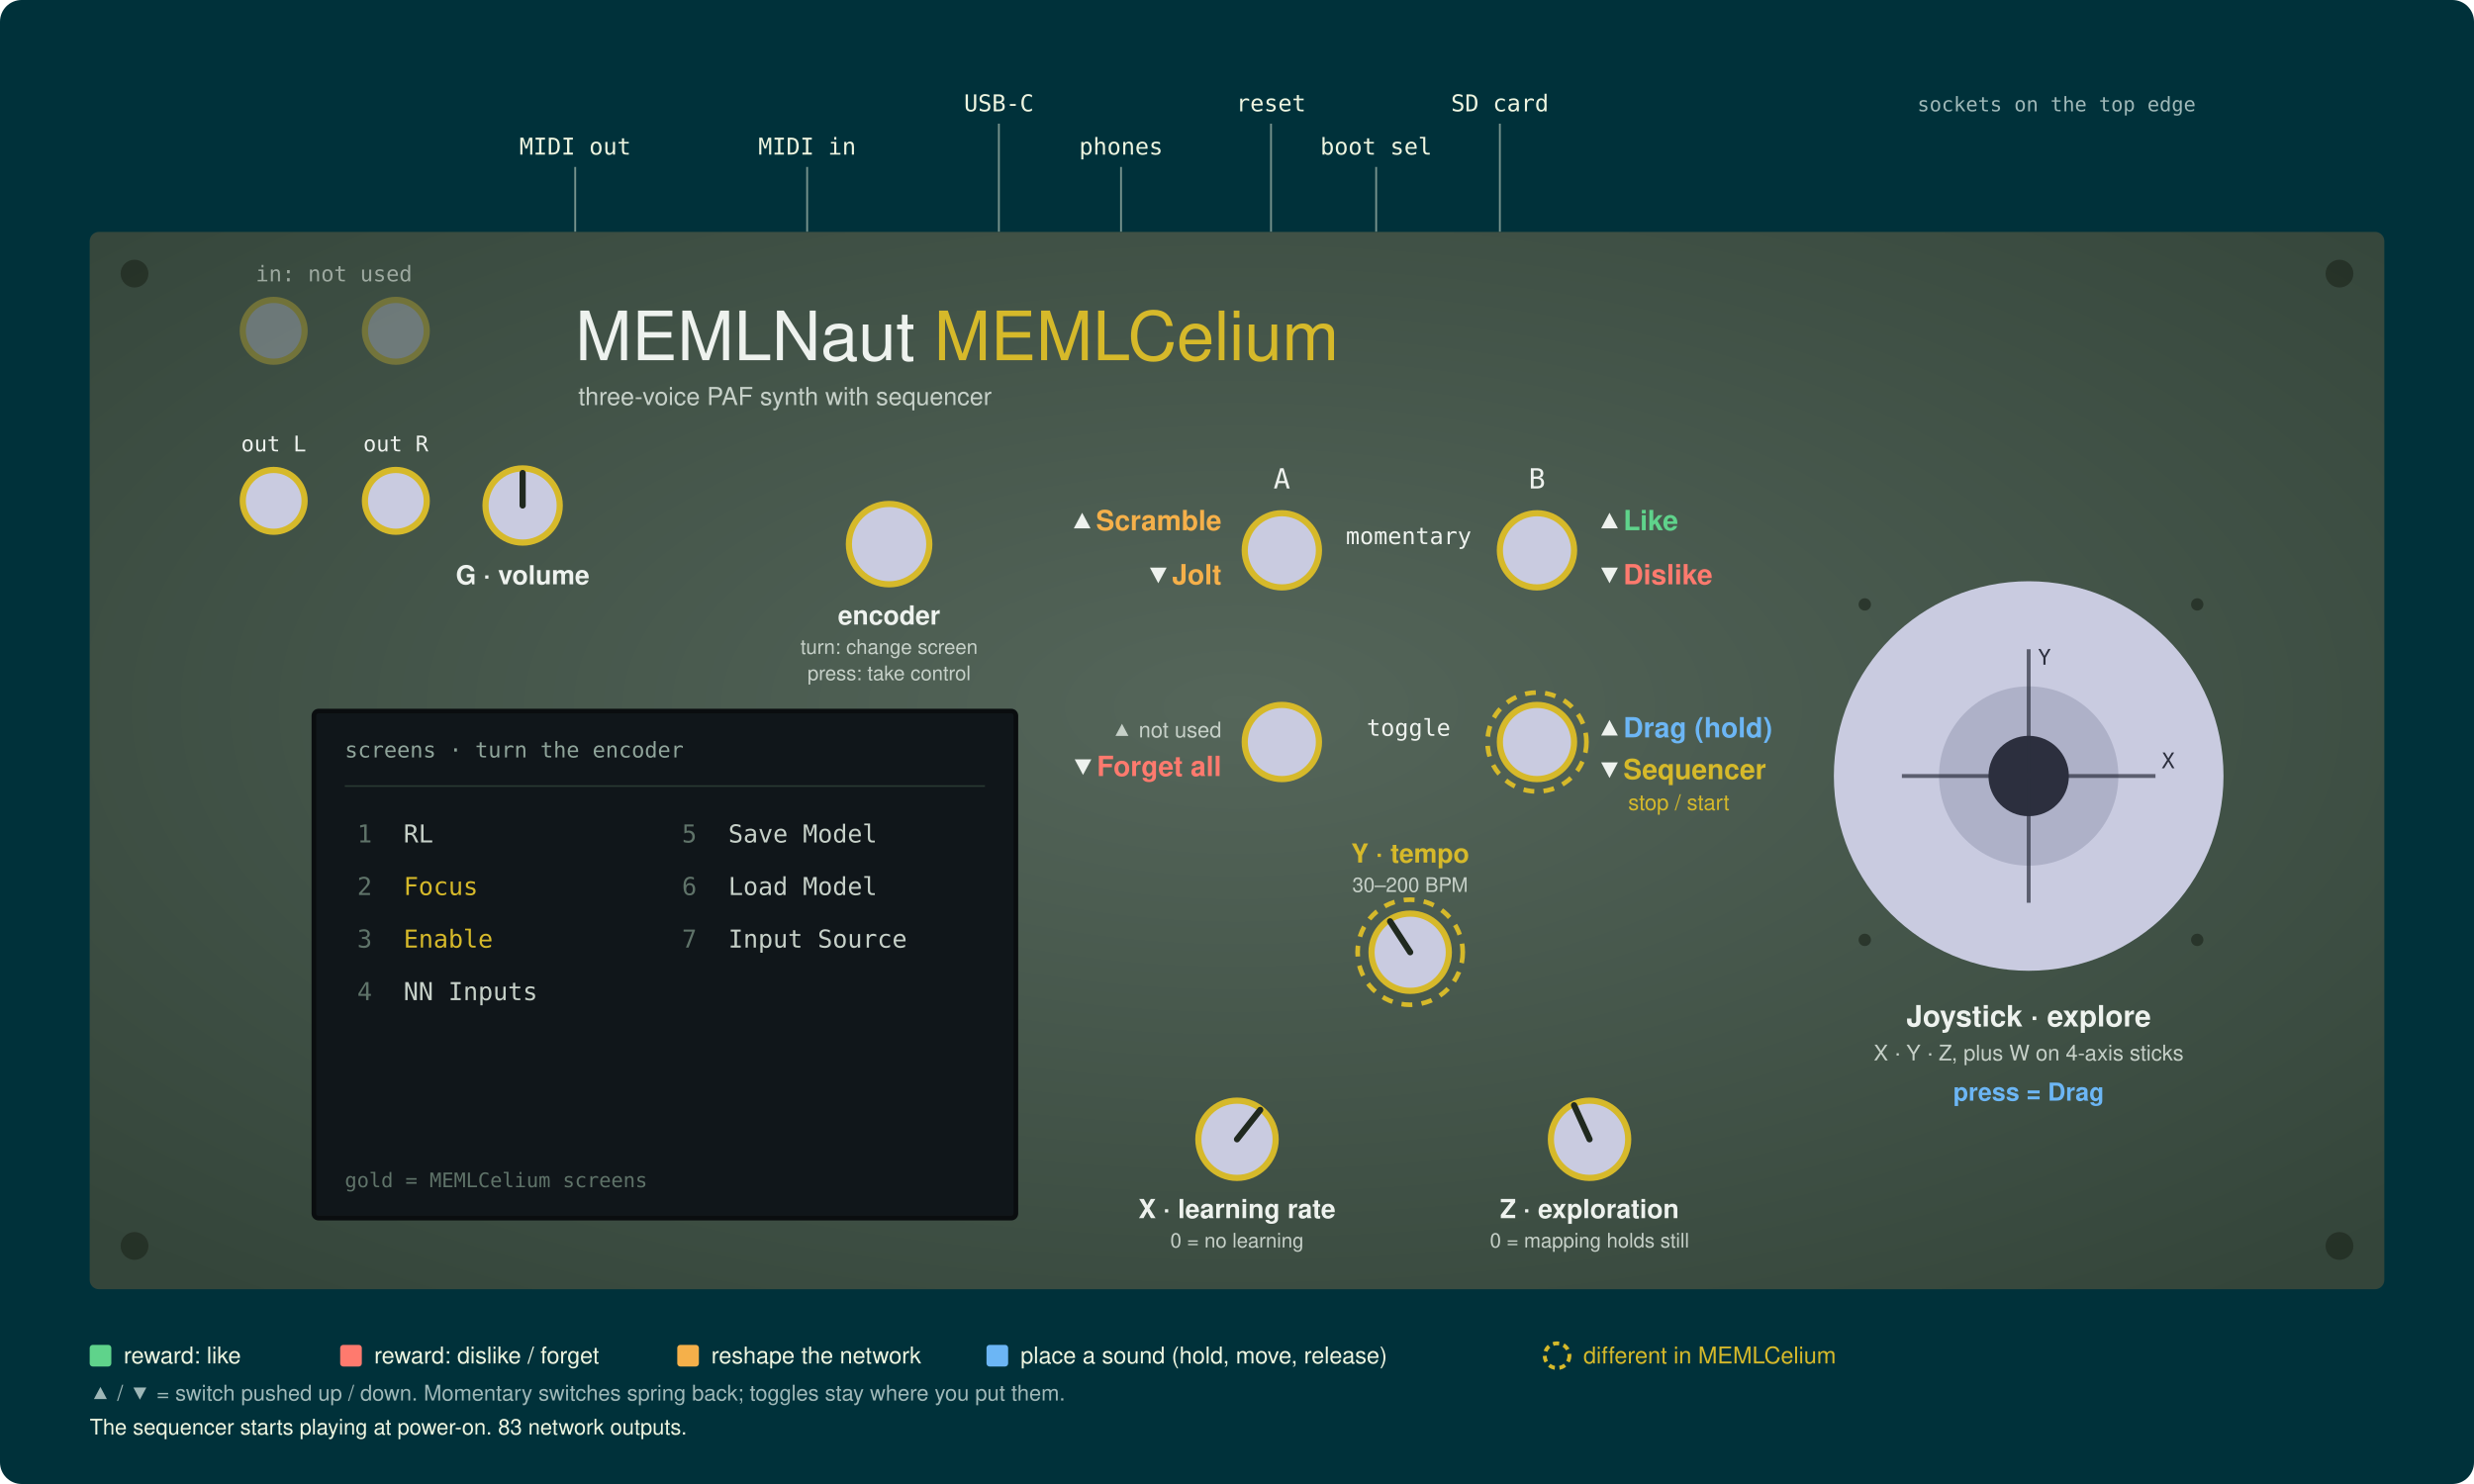
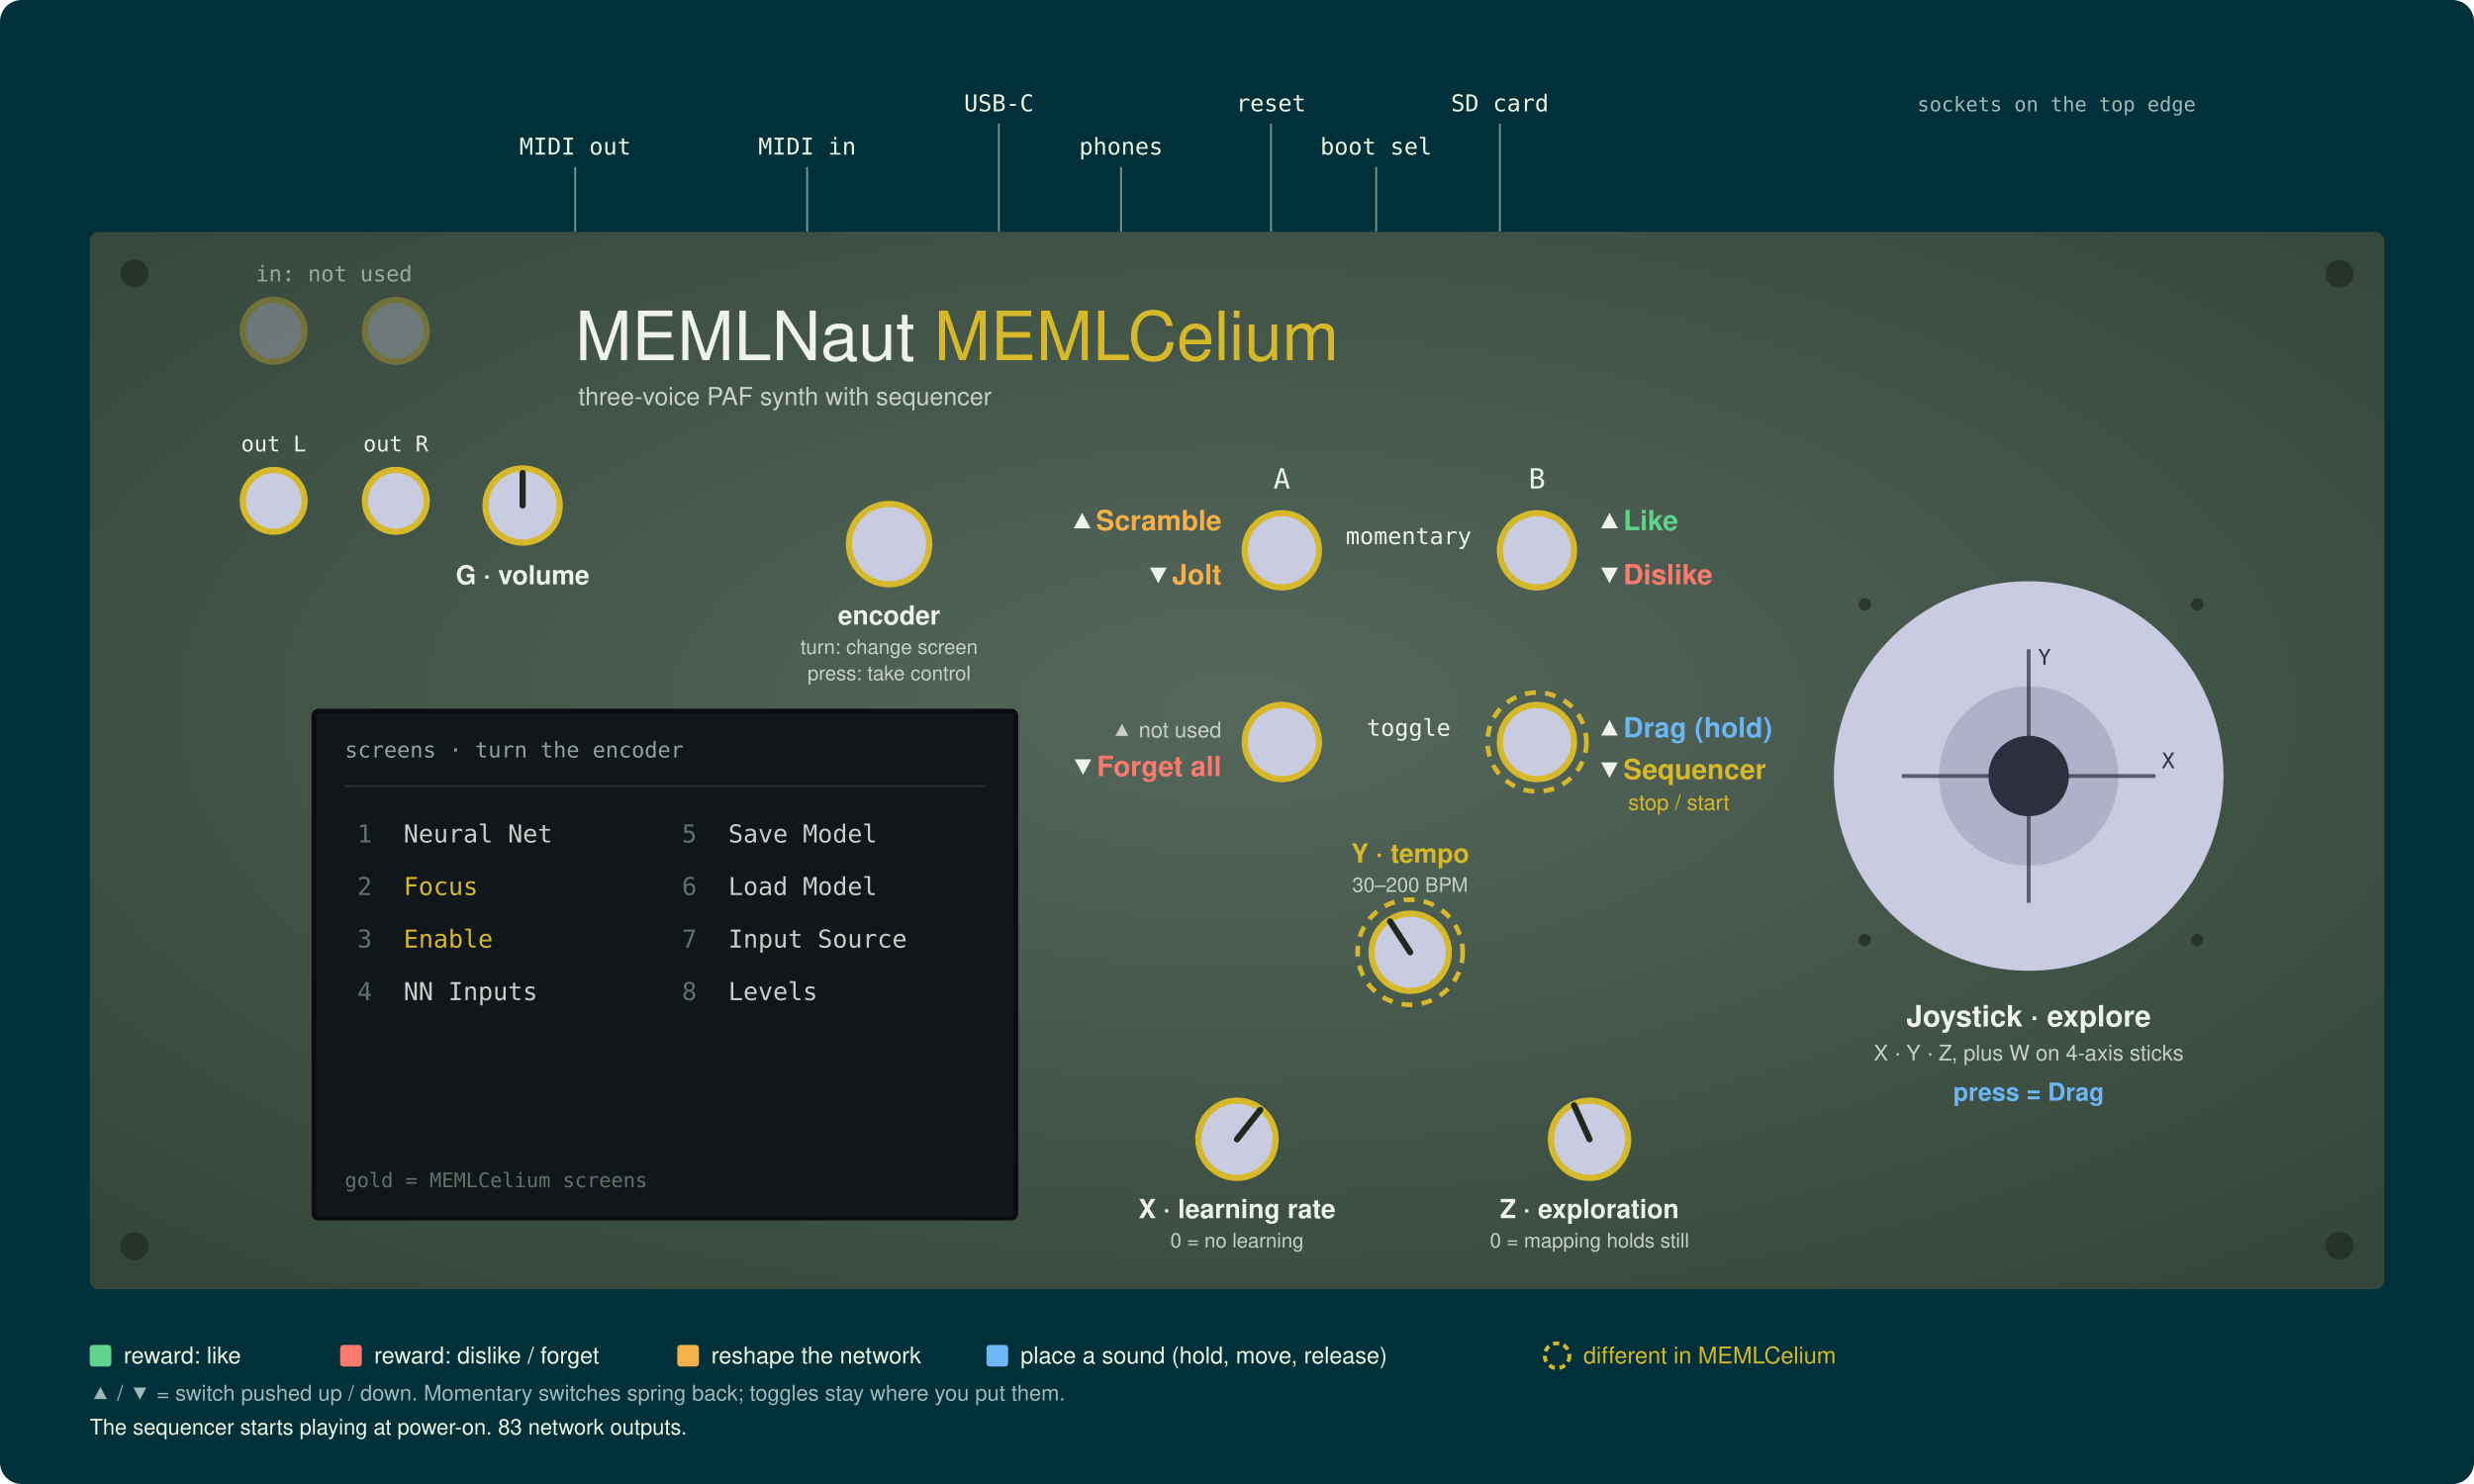
<svg xmlns="http://www.w3.org/2000/svg" width="1600" height="960" viewBox="0 0 1600 960" role="img" aria-label="MEMLNaut front panel with the MEMLCelium controls. Momentary switch A (left): up scrambles the network, down jolts it. Momentary B (right): up likes the current sound, down dislikes it. Toggle A (left) down forgets the memory; toggle B (right) up drags a sound to a new place, down stops or restarts the sequencer. Knob X sets the learning rate, knob Y sets the tempo (30–200 BPM), Z the exploration. The joystick explores; pressing it also drags.  Screens: Focus, Enable are added for this firmware.">
  <defs>
    <radialGradient id="pcb" cx="50%" cy="45%" r="70%">
      <stop offset="0" stop-color="#55665a" />
      <stop offset="1" stop-color="#34453a" />
    </radialGradient>
  </defs>
  <rect width="1600" height="960" rx="14" fill="#00313a" />
  <g font-family="Menlo, Consolas, monospace" font-size="15" fill="#eef5e0" text-anchor="middle">
    <g stroke="#eef5e0" stroke-width="1.2" opacity=".5">
      <line x1="372" y1="108" x2="372" y2="150" />
      <line x1="522" y1="108" x2="522" y2="150" />
      <line x1="646" y1="80" x2="646" y2="150" />
      <line x1="725" y1="108" x2="725" y2="150" />
      <line x1="822" y1="80" x2="822" y2="150" />
      <line x1="890" y1="108" x2="890" y2="150" />
      <line x1="970" y1="80" x2="970" y2="150" />
    </g>
    <text x="372" y="100">MIDI out</text>
    <text x="522" y="100">MIDI in</text>
    <text x="646" y="72">USB-C</text>
    <text x="725" y="100">phones</text>
    <text x="822" y="72">reset</text>
    <text x="890" y="100">boot sel</text>
    <text x="970" y="72">SD card</text>
    <text x="1240" y="72" text-anchor="start" fill="#9fb8b8" font-size="13">sockets on the top edge</text>
  </g>
  <rect x="58" y="150" width="1484" height="684" rx="6" fill="url(#pcb)" />
  <g fill="#20291f" opacity=".7">
    <circle cx="87" cy="177" r="9" />
    <circle cx="1513" cy="177" r="9" />
    <circle cx="87" cy="806" r="9" />
    <circle cx="1513" cy="806" r="9" />
  </g>
  <text x="372" y="233" font-family="Helvetica, Arial, sans-serif" font-size="44" fill="#eef2ee">MEMLNaut <tspan fill="#d6b92a">MEMLCelium</tspan>
  </text>
  <text x="374" y="262" font-family="Helvetica, Arial, sans-serif" font-size="16" fill="#c6d0c8">three-voice PAF synth with sequencer</text>
  <g fill="#c9cbe0" stroke="#d6b92a" stroke-width="4">
    <circle cx="177" cy="214" r="20" opacity=".35" />
    <circle cx="256" cy="214" r="20" opacity=".35" />
    <circle cx="177" cy="324" r="20" />
    <circle cx="256" cy="324" r="20" />
    <circle cx="338" cy="327" r="24" />
  </g>
  <line x1="338" y1="327" x2="338" y2="306" stroke="#20291f" stroke-width="4" stroke-linecap="round" />
  <g font-family="Menlo, Consolas, monospace" font-size="14" fill="#eef2ee" text-anchor="middle">
    <text x="216" y="182" fill="#c6d0c8" opacity=".7">in: not used</text>
    <text x="177" y="292">out L</text>
    <text x="256" y="292">out R</text>
  </g>
  <g font-family="Helvetica, Arial, sans-serif" fill="#eef2ee" text-anchor="middle">
    <text x="338" y="378" font-size="17" font-weight="bold">G · volume</text>
  </g>
  <circle cx="575" cy="352" r="26" fill="#c9cbe0" stroke="#d6b92a" stroke-width="4" />
  <g font-family="Helvetica, Arial, sans-serif" text-anchor="middle">
    <text x="575" y="404" font-size="17" font-weight="bold" fill="#eef2ee">encoder</text>
    <text x="575" y="423" font-size="13" fill="#c6d0c8">turn: change screen</text>
    <text x="575" y="440" font-size="13" fill="#c6d0c8">press: take control</text>
  </g>
  <rect x="203" y="460" width="454" height="328" rx="3" fill="#10161a" stroke="#0a0d0f" stroke-width="3" />
  <text x="223" y="490" font-family="Menlo, Consolas, monospace" font-size="14" fill="#8fa49a">screens · turn the encoder</text>
  <rect x="223" y="508" width="414" height="1" fill="#2a3a33" />
  <g font-family="Menlo, Consolas, monospace" font-size="16">
    <text x="231" y="545" fill="#5f7369"> 1</text>
-     <text x="261" y="545" fill="#c6d0c8">RL</text>
+     <text x="261" y="545" fill="#c6d0c8">Neural Net</text>
    <text x="231" y="579" fill="#5f7369"> 2</text>
    <text x="261" y="579" fill="#d6b92a">Focus</text>
    <text x="231" y="613" fill="#5f7369"> 3</text>
    <text x="261" y="613" fill="#d6b92a">Enable</text>
    <text x="231" y="647" fill="#5f7369"> 4</text>
    <text x="261" y="647" fill="#c6d0c8">NN Inputs</text>
    <text x="441" y="545" fill="#5f7369"> 5</text>
    <text x="471" y="545" fill="#c6d0c8">Save Model</text>
    <text x="441" y="579" fill="#5f7369"> 6</text>
    <text x="471" y="579" fill="#c6d0c8">Load Model</text>
    <text x="441" y="613" fill="#5f7369"> 7</text>
    <text x="471" y="613" fill="#c6d0c8">Input Source</text>
+     <text x="441" y="647" fill="#5f7369"> 8</text>
+     <text x="471" y="647" fill="#c6d0c8">Levels</text>
  </g>
  <text x="223" y="768" font-family="Menlo, Consolas, monospace" font-size="13" fill="#5f7369">gold = MEMLCelium screens</text>
  <g fill="#c9cbe0" stroke="#d6b92a" stroke-width="4">
    <circle cx="829" cy="356" r="24" />
    <circle cx="994" cy="356" r="24" />
    <circle cx="829" cy="480" r="24" />
    <circle cx="994" cy="480" r="24" />
  </g>
  <g font-family="Menlo, Consolas, monospace" font-size="15" fill="#eef2ee" text-anchor="middle">
    <text x="911" y="352">momentary</text>
    <text x="911" y="476">toggle</text>
    <text x="829" y="316" font-size="18">A</text>
    <text x="994" y="316" font-size="18">B</text>
  </g>
  <g font-family="Helvetica, Arial, sans-serif" font-size="18" font-weight="bold" text-anchor="end">
    <text x="790" y="343" fill="#f5b04a">
      <tspan fill="#eef2ee">▲ </tspan>Scramble</text>
    <text x="790" y="378" fill="#f5b04a">
      <tspan fill="#eef2ee">▼ </tspan>Jolt</text>
    <text x="790" y="477" font-size="14" font-weight="normal" fill="#c6d0c8">▲ not used</text>
    <text x="790" y="502" fill="#ff7a6e">
      <tspan fill="#eef2ee">▼ </tspan>Forget all</text>
  </g>
  <g font-family="Helvetica, Arial, sans-serif" font-size="18" font-weight="bold" text-anchor="start">
    <text x="1032" y="343" fill="#5fd38b">
      <tspan fill="#eef2ee">▲ </tspan>Like</text>
    <text x="1032" y="378" fill="#ff7a6e">
      <tspan fill="#eef2ee">▼ </tspan>Dislike</text>
    <text x="1032" y="477" fill="#6cb6f5">
      <tspan fill="#eef2ee">▲ </tspan>Drag (hold)</text>
    <text x="1032" y="504" fill="#d6b92a">
      <tspan fill="#eef2ee">▼ </tspan>Sequencer</text>
    <text x="1053" y="524" font-size="14" font-weight="normal" fill="#d6b92a">stop / start</text>
  </g>
  <g fill="#c9cbe0" stroke="#d6b92a" stroke-width="4">
    <circle cx="912" cy="616" r="25" />
    <circle cx="800" cy="737" r="25" />
    <circle cx="1028" cy="737" r="25" />
  </g>
  <g stroke="#20291f" stroke-width="4" stroke-linecap="round">
    <line x1="912" y1="616" x2="899" y2="596" />
    <line x1="800" y1="737" x2="815" y2="718" />
    <line x1="1028" y1="737" x2="1018" y2="715" />
  </g>
  <g font-family="Helvetica, Arial, sans-serif" text-anchor="middle" fill="#eef2ee">
    <text x="912" y="558" font-size="17" font-weight="bold" fill="#d6b92a">Y · tempo</text>
    <text x="912" y="577" font-size="13" fill="#c6d0c8">30–200 BPM</text>
    <text x="800" y="788" font-size="17" font-weight="bold">X · learning rate</text>
    <text x="800" y="807" font-size="13" fill="#c6d0c8">0 = no learning</text>
    <text x="1028" y="788" font-size="17" font-weight="bold">Z · exploration</text>
    <text x="1028" y="807" font-size="13" fill="#c6d0c8">0 = mapping holds still</text>
  </g>
  <circle cx="912" cy="616" r="34" fill="none" stroke="#d6b92a" stroke-width="3" stroke-dasharray="7 6" />
  <circle cx="994" cy="480" r="32" fill="none" stroke="#d6b92a" stroke-width="3" stroke-dasharray="7 6" />
  <circle cx="1312" cy="502" r="126" fill="#c9cbe0" />
  <circle cx="1312" cy="502" r="58" fill="#aeb1c8" />
  <circle cx="1312" cy="502" r="26" fill="#2c2f3e" />
  <g stroke="#2c2f3e" stroke-width="2.5" opacity=".7">
    <line x1="1312" y1="420" x2="1312" y2="584" />
    <line x1="1230" y1="502" x2="1394" y2="502" />
  </g>
  <g font-family="Menlo, Consolas, monospace" font-size="14" fill="#2c2f3e">
    <text x="1398" y="497">X</text>
    <text x="1318" y="430">Y</text>
  </g>
  <g fill="#20291f" opacity=".7">
    <circle cx="1206" cy="391" r="4" />
    <circle cx="1421" cy="391" r="4" />
    <circle cx="1206" cy="608" r="4" />
    <circle cx="1421" cy="608" r="4" />
  </g>
  <g font-family="Helvetica, Arial, sans-serif" text-anchor="middle" fill="#eef2ee">
    <text x="1312" y="664" font-size="19" font-weight="bold">Joystick · explore</text>
    <text x="1312" y="686" font-size="14" fill="#c6d0c8">X · Y · Z, plus W on 4-axis sticks</text>
    <text x="1312" y="712" font-size="16" font-weight="bold" fill="#6cb6f5">press = Drag</text>
  </g>
  <g font-family="Helvetica, Arial, sans-serif" font-size="15" fill="#eef5e0">
    <rect x="58" y="870" width="14" height="14" rx="2" fill="#5fd38b" />
    <text x="80" y="882">reward: like</text>
    <rect x="220" y="870" width="14" height="14" rx="2" fill="#ff7a6e" />
    <text x="242" y="882">reward: dislike / forget</text>
    <rect x="438" y="870" width="14" height="14" rx="2" fill="#f5b04a" />
    <text x="460" y="882">reshape the network</text>
    <rect x="638" y="870" width="14" height="14" rx="2" fill="#6cb6f5" />
    <text x="660" y="882">place a sound (hold, move, release)</text>
    <circle cx="1007" cy="877" r="8" fill="none" stroke="#d6b92a" stroke-width="2.5" stroke-dasharray="4 3" />
    <text x="1024" y="882" fill="#d6b92a">different in MEMLCelium</text>
    <text x="58" y="906" fill="#9fb8b8" font-size="14">▲ / ▼ = switch pushed up / down. Momentary switches spring back; toggles stay where you put them.</text>
    <text x="58" y="928" fill="#eef5e0" font-size="14">The sequencer starts playing at power-on. 83 network outputs.</text>
  </g>
</svg>
